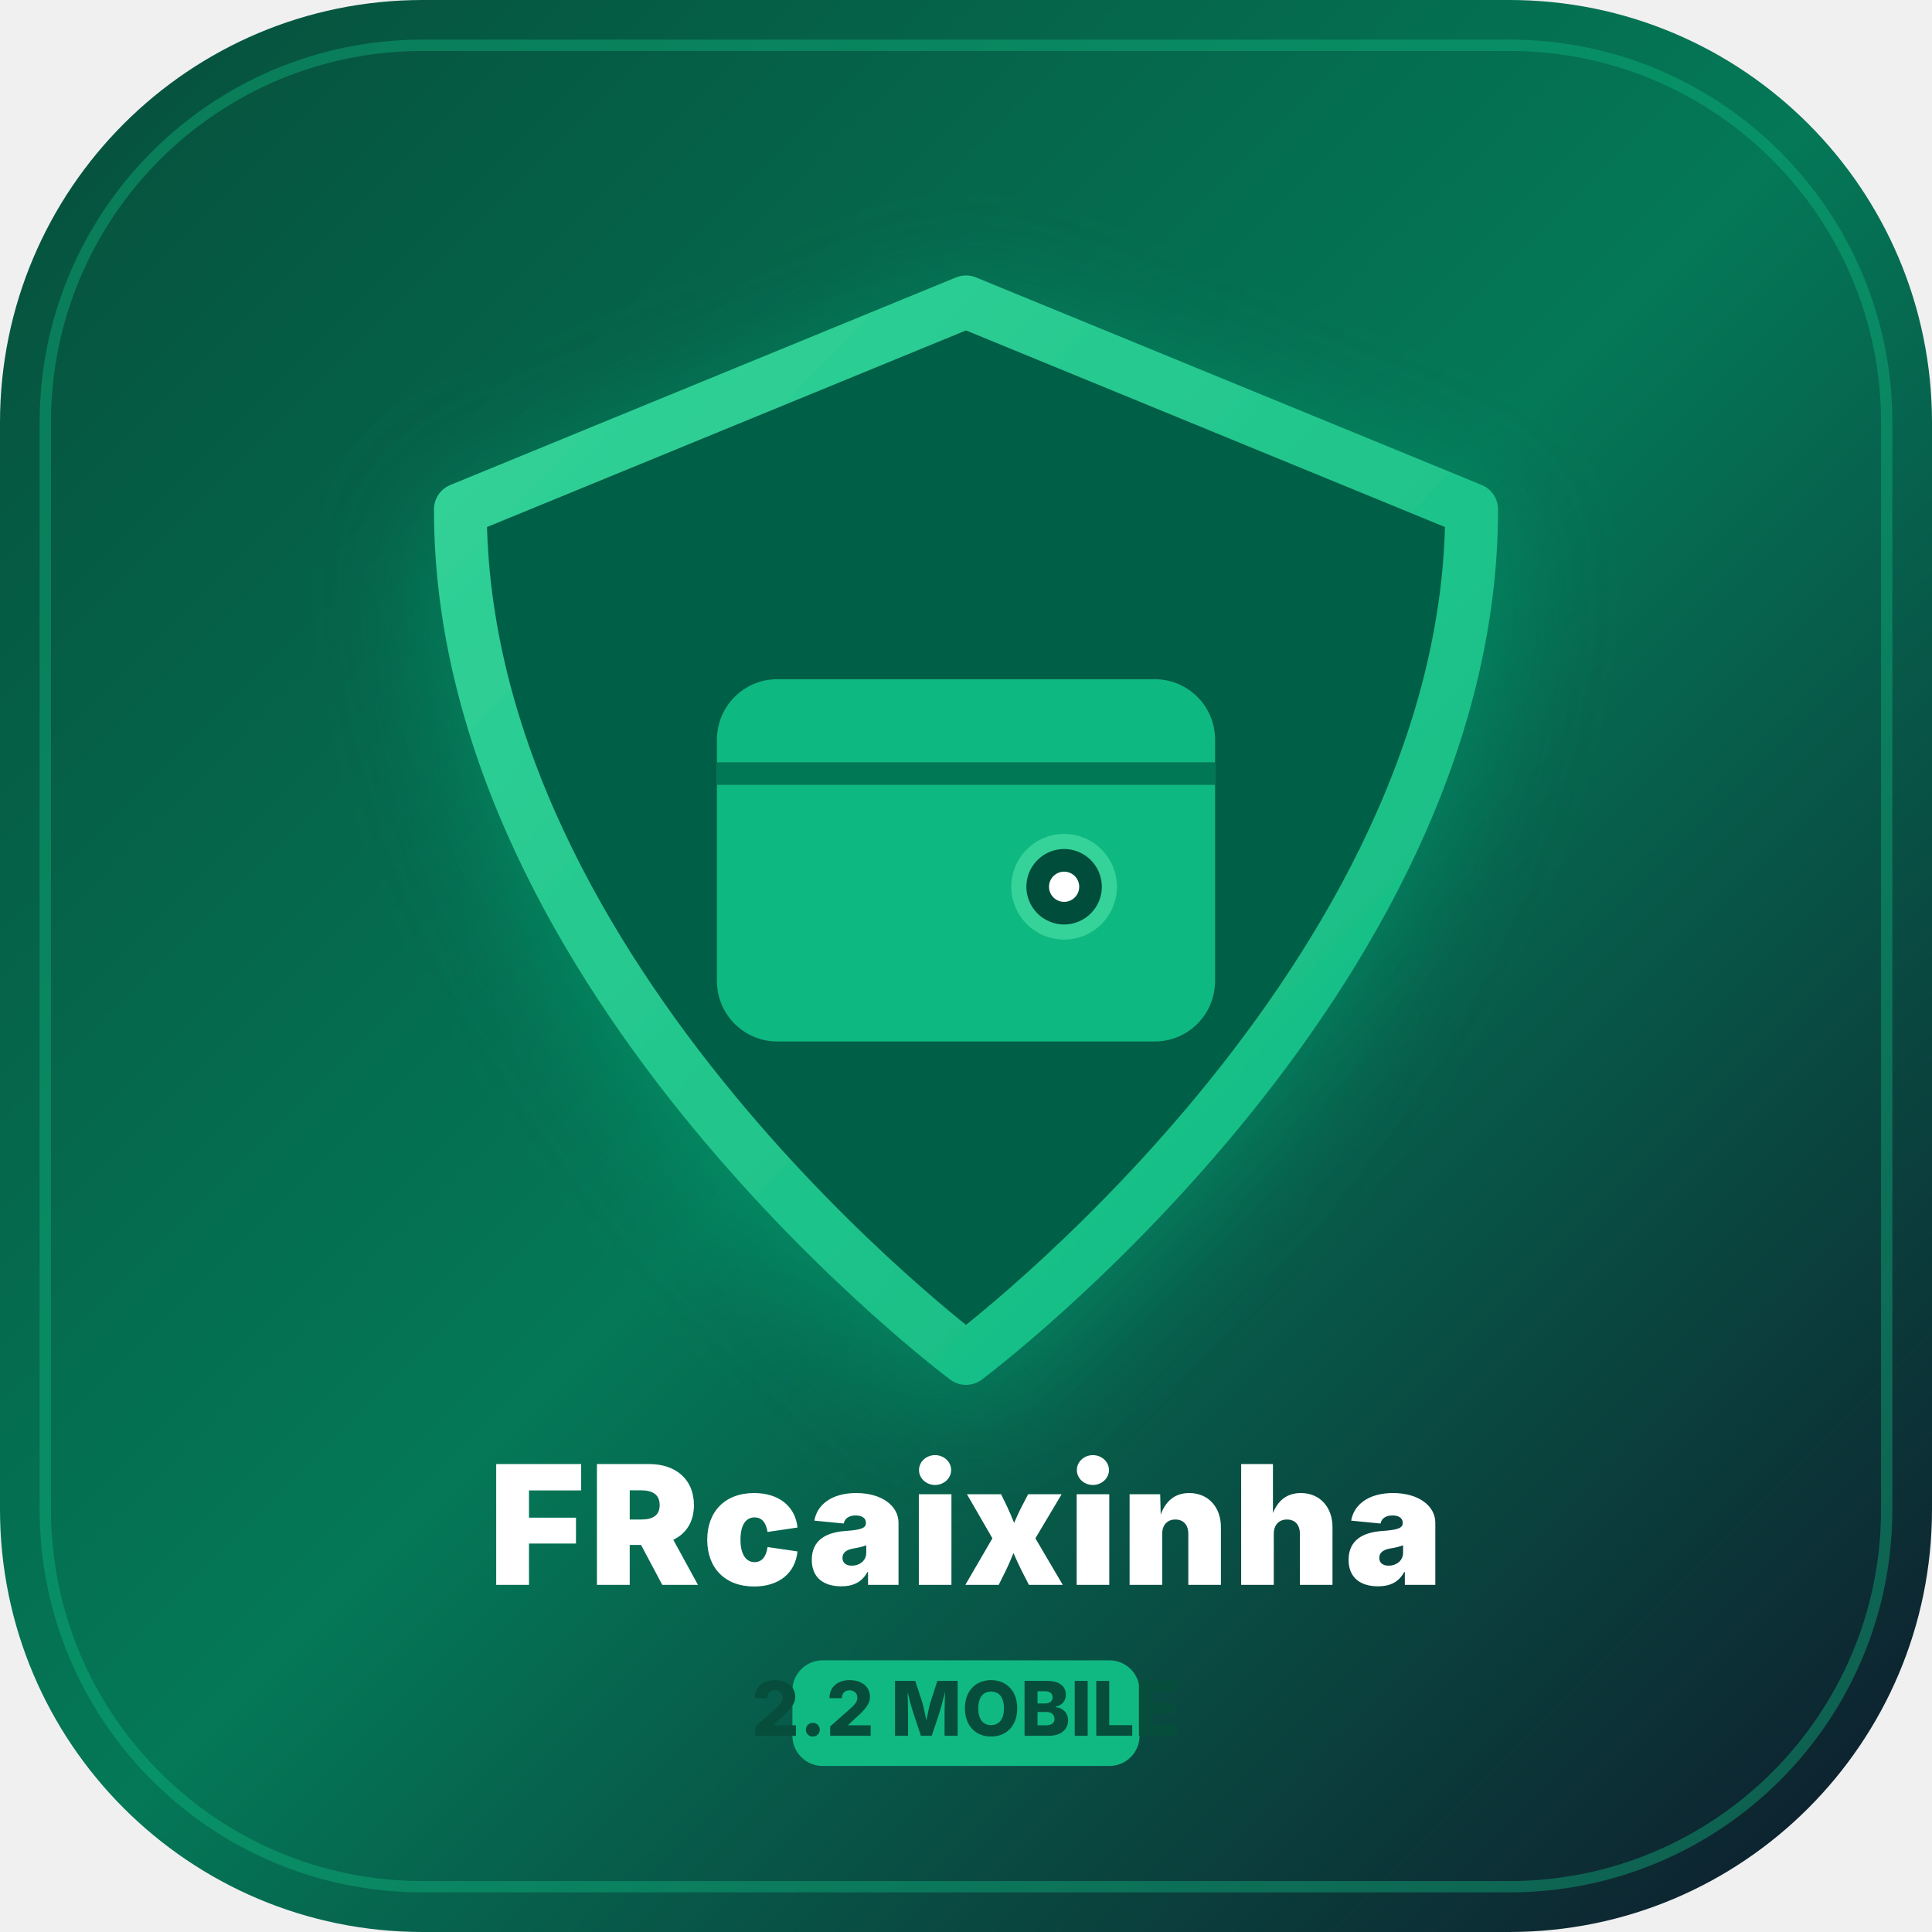
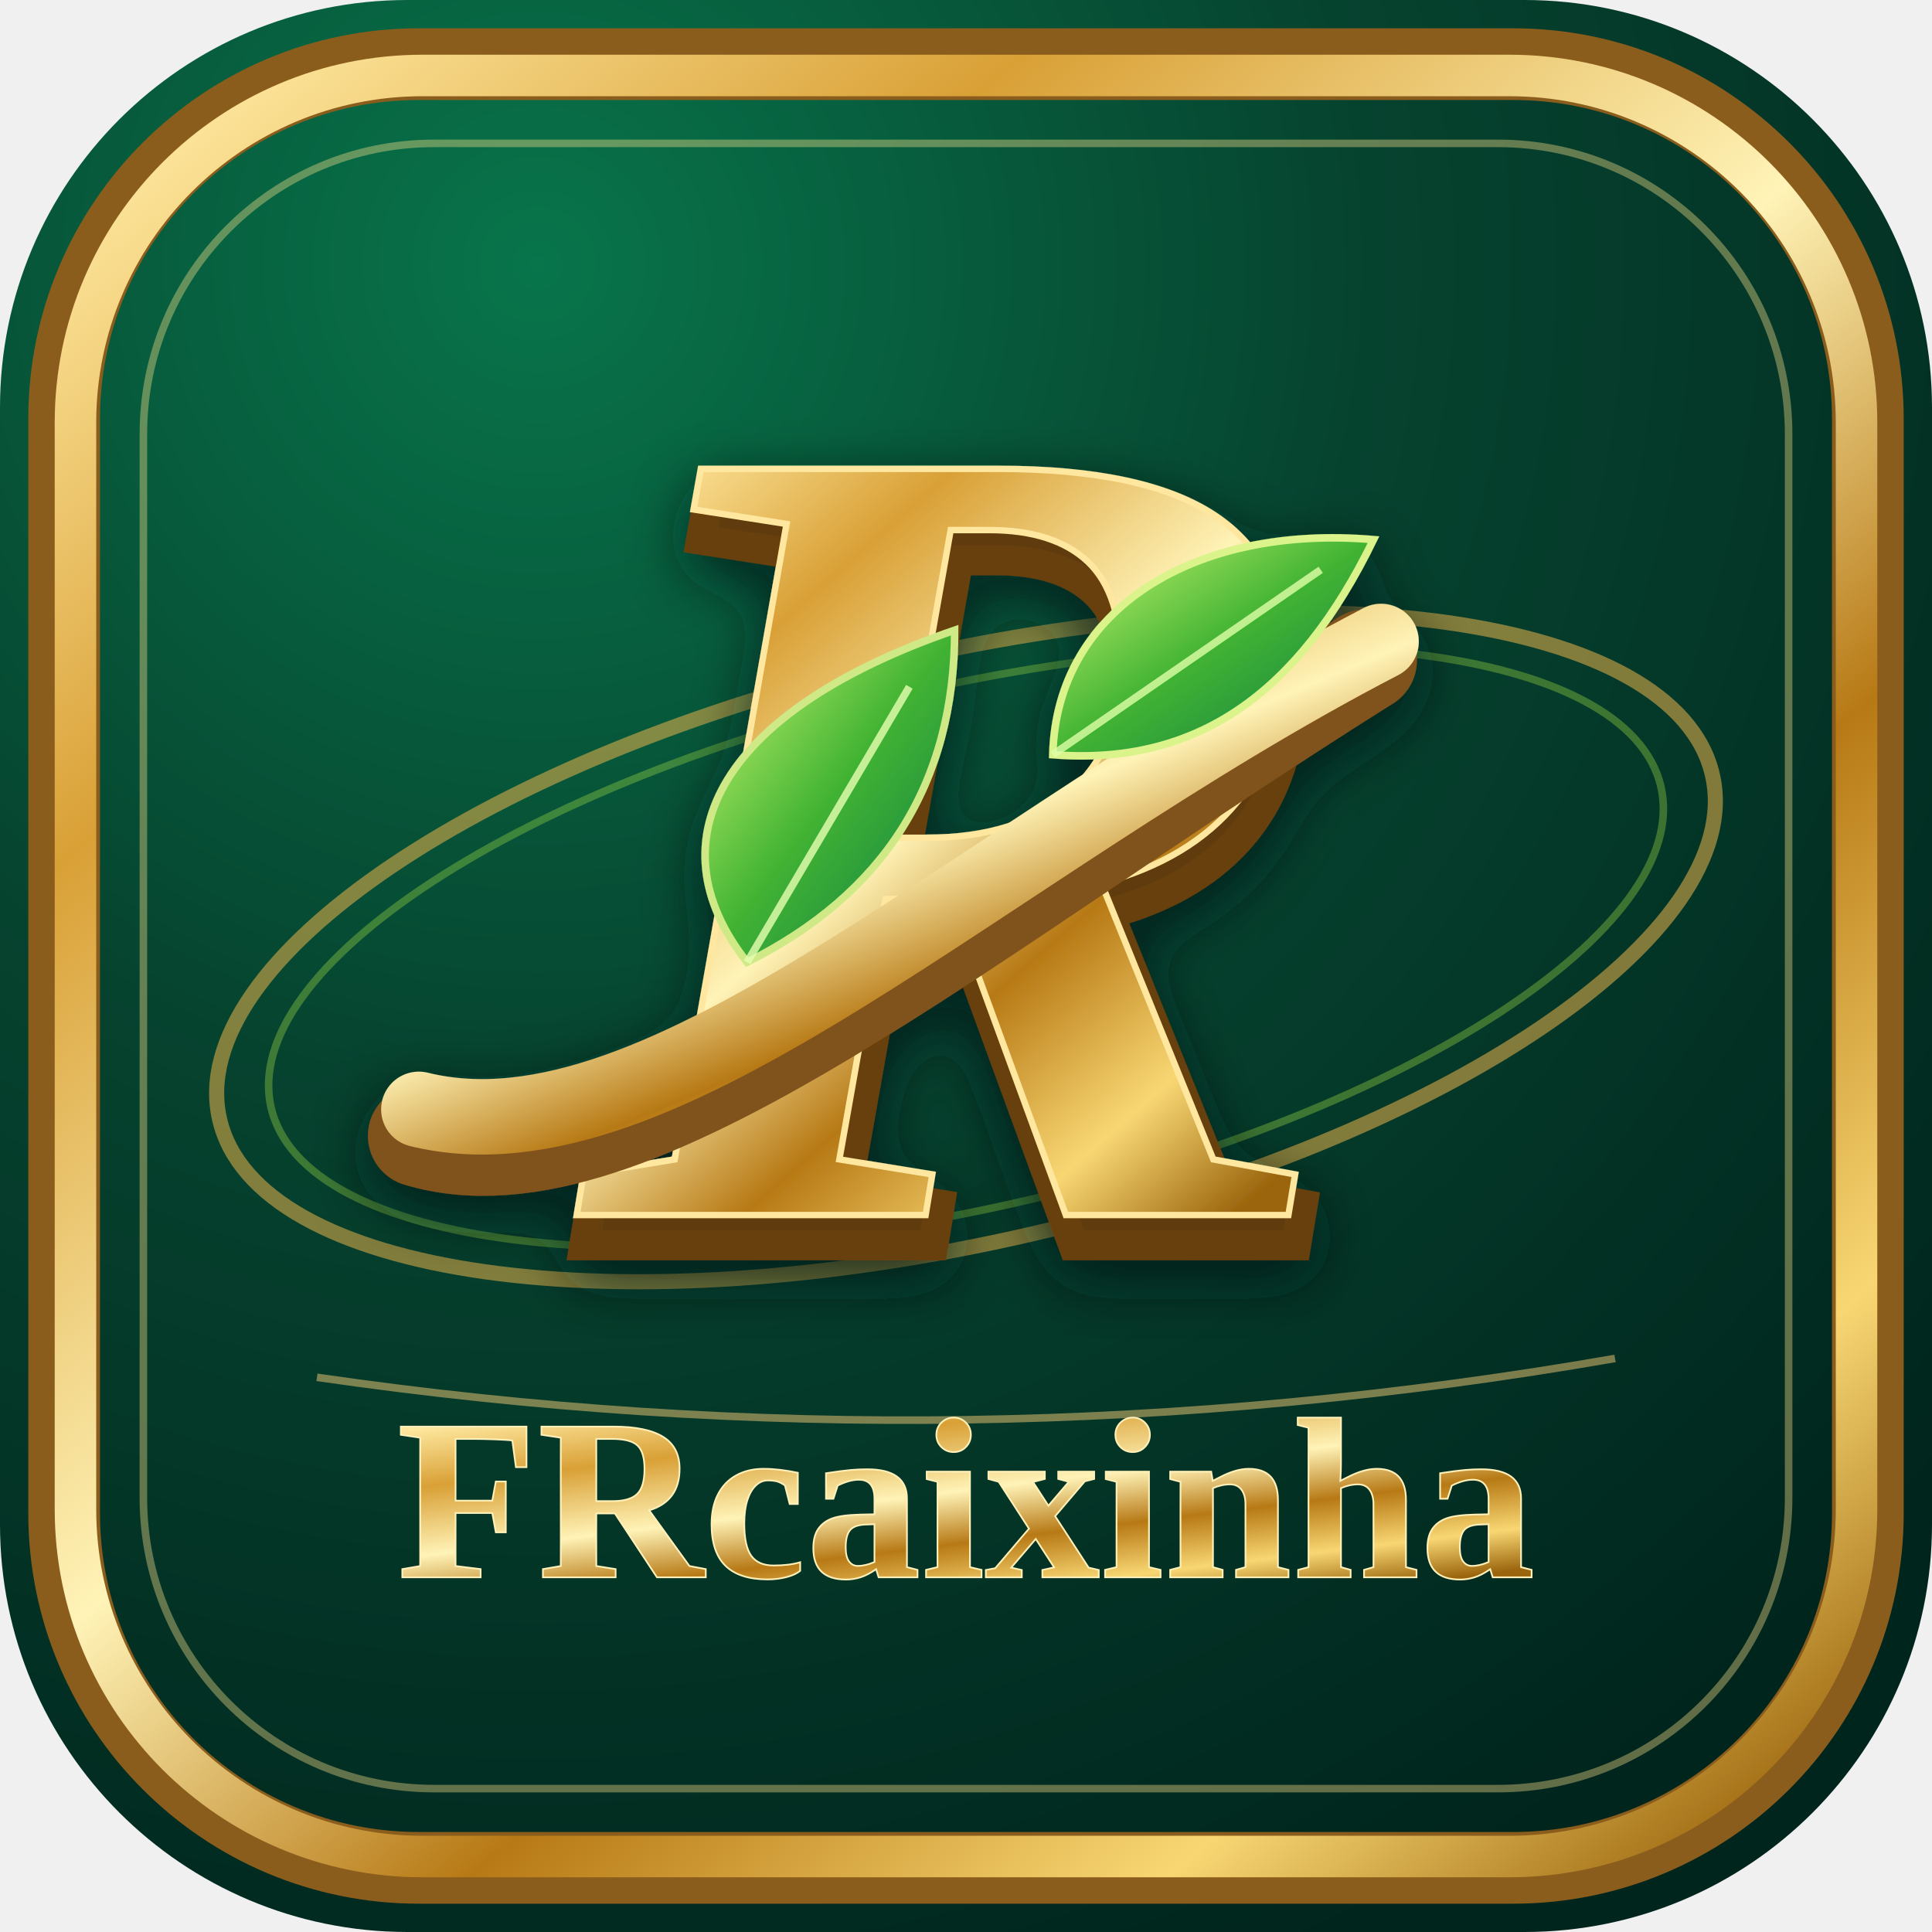
- <svg xmlns="http://www.w3.org/2000/svg" viewBox="0 0 512 512" width="512" height="512">
+ <svg xmlns="http://www.w3.org/2000/svg" width="512" height="512" viewBox="0 0 512 512" role="img" aria-labelledby="title">
  <defs>
-     <linearGradient id="bg-grad" x1="0%" y1="0%" x2="100%" y2="100%">
-       <stop offset="0%" stop-color="#064e3b" />
-       <stop offset="50%" stop-color="#047857" />
-       <stop offset="100%" stop-color="#0f172a" />
+     <radialGradient id="forest" cx=".28" cy=".14" r=".95">
+       <stop stop-color="#08754b" />
+       <stop offset=".45" stop-color="#06432f" />
+       <stop offset="1" stop-color="#00251d" />
+     </radialGradient>
+     <linearGradient id="gold" x1=".08" y1="0" x2=".92" y2="1">
+       <stop stop-color="#ffe9a1" />
+       <stop offset=".22" stop-color="#d9a036" />
+       <stop offset=".47" stop-color="#fff3b7" />
+       <stop offset=".66" stop-color="#b77915" />
+       <stop offset=".85" stop-color="#f8d773" />
+       <stop offset="1" stop-color="#9b650d" />
    </linearGradient>
-     <linearGradient id="accent-grad" x1="0%" y1="0%" x2="100%" y2="100%">
-       <stop offset="0%" stop-color="#34d399" />
-       <stop offset="100%" stop-color="#10b981" />
+     <linearGradient id="leaf" x1="0" y1="0" x2="1" y2="1">
+       <stop stop-color="#d1fb73" />
+       <stop offset=".5" stop-color="#42b333" />
+       <stop offset="1" stop-color="#087a47" />
    </linearGradient>
-     <filter id="glow" x="-20%" y="-20%" width="140%" height="140%">
-       <feDropShadow dx="0" dy="8" stdDeviation="16" flood-color="#10b981" flood-opacity="0.35" />
+     <filter id="shadow" x="-40%" y="-40%" width="180%" height="180%">
+       <feDropShadow dx="0" dy="5" stdDeviation="8" flood-color="#001e18" flood-opacity=".8" />
+     </filter>
+     <filter id="shine" x="-40%" y="-40%" width="180%" height="180%">
+       <feGaussianBlur stdDeviation="3" />
    </filter>
  </defs>
-   <rect width="512" height="512" rx="112" fill="url(#bg-grad)" />
-   <rect x="12" y="12" width="488" height="488" rx="100" fill="none" stroke="#10b981" stroke-width="3" stroke-opacity="0.4" />
-   <g filter="url(#glow)">
-     <path d="M256 80 L390 135 C390 260 256 360 256 360 C256 360 122 260 122 135 Z" fill="#065f46" stroke="url(#accent-grad)" stroke-width="14" stroke-linejoin="round" />
-     <rect x="190" y="180" width="132" height="96" rx="16" fill="#10b981" />
-     <path d="M190 205 L322 205" stroke="#047857" stroke-width="6" />
-     <circle cx="282" cy="235" r="12" fill="#064e3b" stroke="#34d399" stroke-width="4" />
-     <circle cx="282" cy="235" r="4" fill="#ffffff" />
+   <rect width="512" height="512" rx="108" fill="url(#forest)" />
+   <rect x="17" y="17" width="478" height="478" rx="94" fill="none" stroke="#8b5d1d" stroke-width="19" />
+   <rect x="20" y="20" width="472" height="472" rx="92" fill="none" stroke="url(#gold)" stroke-width="11" />
+   <rect x="38" y="38" width="436" height="436" rx="77" fill="none" stroke="#ffe28b" stroke-width="2" opacity=".38" />
+   <ellipse cx="256" cy="251" rx="203" ry="78" fill="none" stroke="#e9b24b" stroke-width="4" opacity=".55" transform="rotate(-13 256 251)" />
+   <ellipse cx="256" cy="251" rx="189" ry="69" fill="none" stroke="#a1dd42" stroke-width="2" opacity=".36" transform="rotate(-13 256 251)" />
+   <g filter="url(#shadow)">
+     <text x="256" y="330" text-anchor="middle" font-family="Georgia, 'Times New Roman', serif" font-size="302" font-weight="bold" font-style="italic" fill="#5e3b09" stroke="#683f07" stroke-width="8">R</text>
+     <text x="254" y="322" text-anchor="middle" font-family="Georgia, 'Times New Roman', serif" font-size="302" font-weight="bold" font-style="italic" fill="url(#gold)" stroke="#ffe7a0" stroke-width="1.7">R</text>
+     <path d="M111 301 C167 318 255 242 362 175" fill="none" stroke="#81521a" stroke-width="27" stroke-linecap="round" />
+     <path d="M111 294 C176 310 260 225 366 170" fill="none" stroke="url(#gold)" stroke-width="20" stroke-linecap="round" />
+     <path d="M198 255 C172 222 192 188 253 167 C253 208 234 237 198 255Z" fill="url(#leaf)" stroke="#d0e987" stroke-width="2" />
+     <path d="M198 255 L241 182" stroke="#e7ffb1" stroke-width="2" fill="none" opacity=".8" />
+     <path d="M279 200 C280 161 317 139 364 143 C344 184 317 203 279 200Z" fill="url(#leaf)" stroke="#daf38b" stroke-width="2" />
+     <path d="M279 200 L350 151" stroke="#deffa8" stroke-width="2" fill="none" opacity=".8" />
  </g>
-   <text x="256" y="420" font-family="system-ui, -apple-system, sans-serif" font-size="44" font-weight="900" fill="#ffffff" text-anchor="middle" letter-spacing="1">
-     FRcaixinha
-   </text>
-   <rect x="210" y="440" width="92" height="28" rx="8" fill="#10b981" />
-   <text x="256" y="460" font-family="system-ui, -apple-system, sans-serif" font-size="20" font-weight="800" fill="#064e3b" text-anchor="middle">
-     2.2 MOBILE
-   </text>
+   <path d="M84 365 Q256 390 428 360" stroke="#f3ca76" stroke-width="2" fill="none" opacity=".5" />
+   <text x="256" y="418" text-anchor="middle" font-family="Georgia, 'Times New Roman', serif" font-size="61" font-weight="bold" fill="url(#gold)" stroke="#fff0b9" stroke-width=".45">FRcaixinha</text>
+   <path d="M166 437 H346" stroke="url(#gold)" stroke-width="3" stroke-linecap="round" />
</svg>
